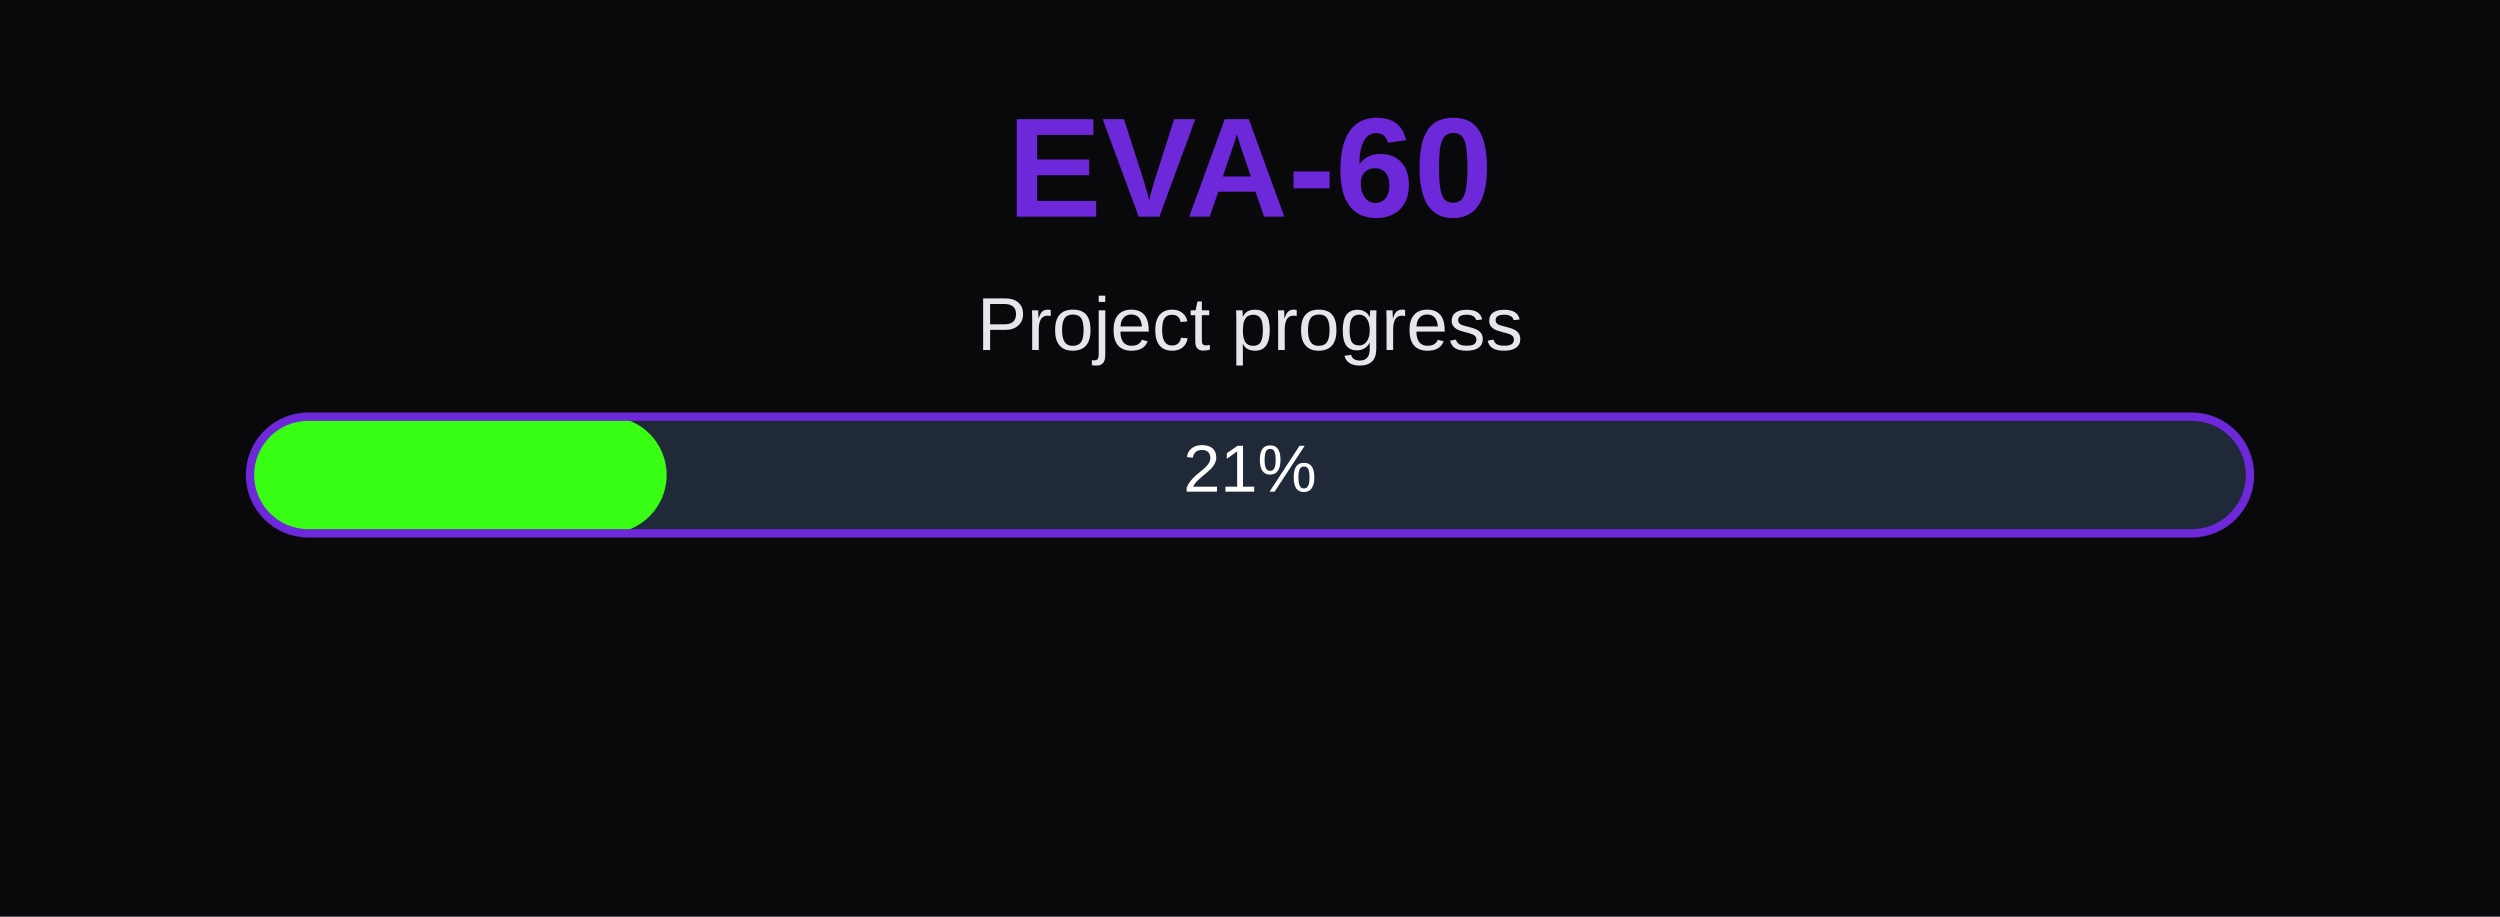
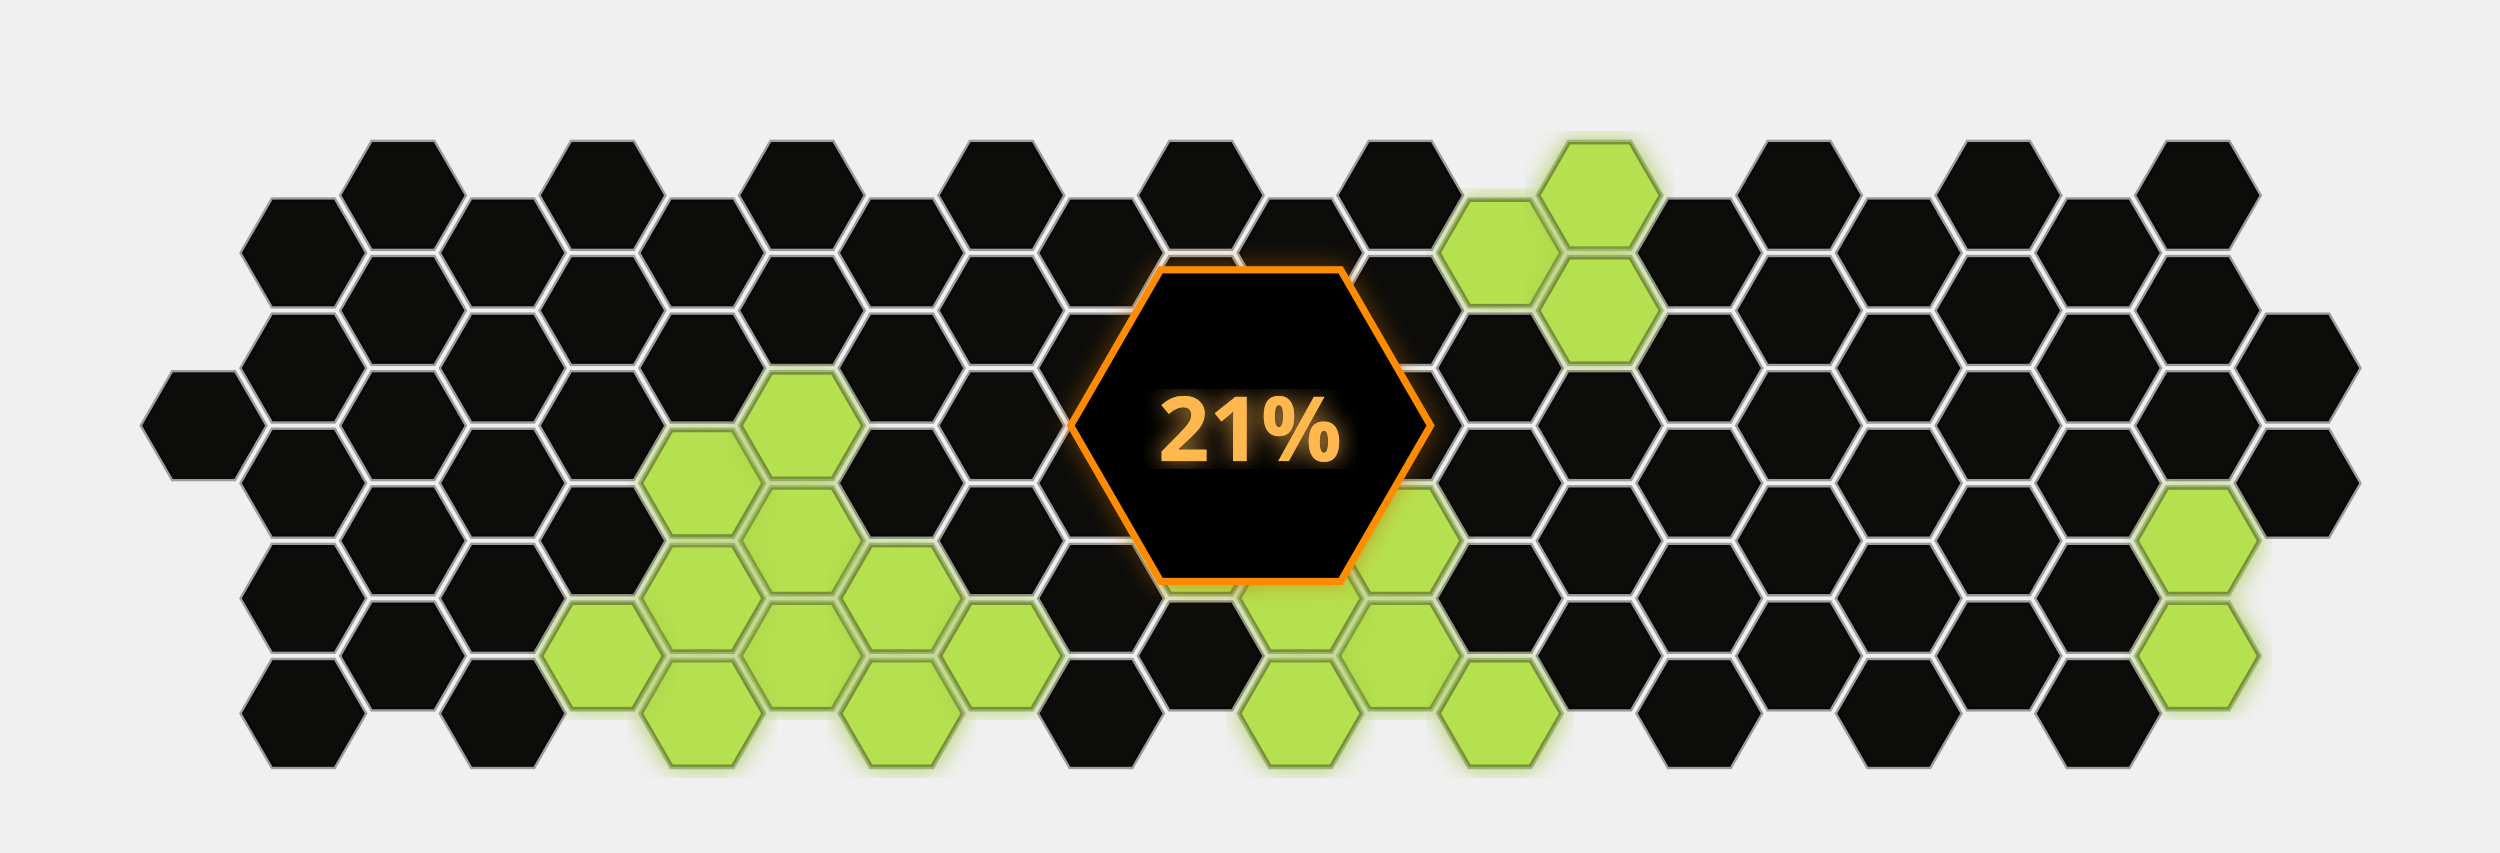
- <svg xmlns="http://www.w3.org/2000/svg" width="600" height="220" viewBox="0 0 600 220">
-   <rect width="600" height="220" fill="#09090B" />
-   <text x="300.0" y="52" text-anchor="middle" font-family="Orbitron, Arial, sans-serif" font-size="34" font-weight="700" fill="#6D28D9">EVA-60</text>
-   <text x="300.0" y="84" text-anchor="middle" font-family="Arial, sans-serif" font-size="18" fill="#E5E7EB">Project progress</text>
-   <rect x="60" y="100" width="480" height="28" rx="14" fill="#1F2937" />
-   <rect x="60" y="100" width="100" height="28" rx="14" fill="#39FF14" />
-   <rect x="60" y="100" width="480" height="28" rx="14" fill="none" stroke="#6D28D9" stroke-width="2" />
-   <text x="300.0" y="118" text-anchor="middle" font-family="Arial, sans-serif" font-size="16" fill="#FFFFFF">21%</text>
+ <svg xmlns="http://www.w3.org/2000/svg" viewBox="0 0 528 180">
+   <style>
+     @font-face {
+       font-family: Orbitron;
+       font-weight: 900;
+       src: url("https://fonts.gstatic.com/s/orbitron/v35/yMJMMIlzdpvBhQQL_SC3X9yhF25-T1nysimBoWgz.woff2") format("woff2");
+     }
+     @keyframes charge {
+       0%, 100% { fill: #0c0c0a; }
+       50%      { fill: #FF8C00; }
+     }
+   </style>
+   <defs>
+     <filter id="g">
+       <feGaussianBlur stdDeviation="2.5" result="blur" />
+       <feMerge>
+         <feMergeNode in="blur" />
+         <feMergeNode in="SourceGraphic" />
+       </feMerge>
+     </filter>
+   </defs>
+   <polygon points="182.36,138.53 175.86,149.79 162.86,149.79 156.36,138.53 162.86,127.27 175.86,127.27" fill="#b5e050" stroke="rgba(0,0,0,0.35)" stroke-width="1" filter="url(#g)" />
+   <polygon points="182.36,114.21 175.86,125.47 162.86,125.47 156.36,114.21 162.86,102.95 175.86,102.95" fill="#b5e050" stroke="rgba(0,0,0,0.35)" stroke-width="1" filter="url(#g)" />
+   <polygon points="203.42,150.69 196.92,161.95 183.92,161.95 177.42,150.69 183.92,139.43 196.92,139.43" fill="#b5e050" stroke="rgba(0,0,0,0.35)" stroke-width="1" filter="url(#g)" />
+   <polygon points="161.30,150.69 154.80,161.95 141.80,161.95 135.30,150.69 141.80,139.43 154.80,139.43" fill="#b5e050" stroke="rgba(0,0,0,0.35)" stroke-width="1" filter="url(#g)" />
+   <polygon points="161.30,126.37 154.80,137.63 141.80,137.63 135.30,126.37 141.80,115.11 154.80,115.11" fill="#b5e050" stroke="rgba(0,0,0,0.35)" stroke-width="1" filter="url(#g)" />
+   <polygon points="308.72,138.53 302.22,149.79 289.22,149.79 282.72,138.53 289.22,127.27 302.22,127.27" fill="#b5e050" stroke="rgba(0,0,0,0.35)" stroke-width="1" filter="url(#g)" />
+   <polygon points="287.66,150.69 281.16,161.95 268.16,161.95 261.66,150.69 268.16,139.43 281.16,139.43" fill="#b5e050" stroke="rgba(0,0,0,0.35)" stroke-width="1" filter="url(#g)" />
+   <polygon points="287.66,126.37 281.16,137.63 268.16,137.63 261.66,126.37 268.16,115.11 281.16,115.11" fill="#b5e050" stroke="rgba(0,0,0,0.35)" stroke-width="1" filter="url(#g)" />
+   <polygon points="161.30,102.05 154.80,113.31 141.80,113.31 135.30,102.05 141.80,90.79 154.80,90.79" fill="#b5e050" stroke="rgba(0,0,0,0.35)" stroke-width="1" filter="url(#g)" />
+   <polygon points="308.72,114.21 302.22,125.47 289.22,125.47 282.72,114.21 289.22,102.95 302.22,102.95" fill="#b5e050" stroke="rgba(0,0,0,0.35)" stroke-width="1" filter="url(#g)" />
+   <polygon points="329.78,53.42 323.28,64.68 310.28,64.68 303.78,53.42 310.28,42.16 323.28,42.16" fill="#b5e050" stroke="rgba(0,0,0,0.35)" stroke-width="1" filter="url(#g)" />
+   <polygon points="350.84,41.26 344.34,52.52 331.34,52.52 324.84,41.26 331.34,30.00 344.34,30.00" fill="#b5e050" stroke="rgba(0,0,0,0.35)" stroke-width="1" filter="url(#g)" />
+   <polygon points="203.42,126.37 196.92,137.63 183.92,137.63 177.42,126.37 183.92,115.11 196.92,115.11" fill="#b5e050" stroke="rgba(0,0,0,0.35)" stroke-width="1" filter="url(#g)" />
+   <polygon points="329.78,150.69 323.28,161.95 310.28,161.95 303.78,150.69 310.28,139.43 323.28,139.43" fill="#b5e050" stroke="rgba(0,0,0,0.35)" stroke-width="1" filter="url(#g)" />
+   <polygon points="182.36,89.89 175.86,101.15 162.86,101.15 156.36,89.89 162.86,78.64 175.86,78.64" fill="#b5e050" stroke="rgba(0,0,0,0.35)" stroke-width="1" filter="url(#g)" />
+   <polygon points="266.60,114.21 260.10,125.47 247.10,125.47 240.60,114.21 247.10,102.95 260.10,102.95" fill="#b5e050" stroke="rgba(0,0,0,0.35)" stroke-width="1" filter="url(#g)" />
+   <polygon points="477.20,138.53 470.70,149.79 457.70,149.79 451.20,138.53 457.70,127.27 470.70,127.27" fill="#b5e050" stroke="rgba(0,0,0,0.35)" stroke-width="1" filter="url(#g)" />
+   <polygon points="350.84,65.58 344.34,76.83 331.34,76.83 324.84,65.58 331.34,54.32 344.34,54.32" fill="#b5e050" stroke="rgba(0,0,0,0.35)" stroke-width="1" filter="url(#g)" />
+   <polygon points="477.20,114.21 470.70,125.47 457.70,125.47 451.20,114.21 457.70,102.95 470.70,102.95" fill="#b5e050" stroke="rgba(0,0,0,0.35)" stroke-width="1" filter="url(#g)" />
+   <polygon points="140.24,138.53 133.74,149.79 120.74,149.79 114.24,138.53 120.74,127.27 133.74,127.27" fill="#b5e050" stroke="rgba(0,0,0,0.35)" stroke-width="1" filter="url(#g)" />
+   <polygon points="224.48,138.53 217.98,149.79 204.98,149.79 198.48,138.53 204.98,127.27 217.98,127.27" fill="#b5e050" stroke="rgba(0,0,0,0.35)" stroke-width="1" filter="url(#g)" />
+   <polygon points="498.26,102.05 491.76,113.31 478.76,113.31 472.26,102.05 478.76,90.79 491.76,90.79" fill="#0c0c0a" stroke="rgba(0,0,0,0.35)" stroke-width="1" style="animation: charge 5.0s ease-in-out infinite; animation-delay: 0.000s;" />
+   <polygon points="266.60,138.53 260.10,149.79 247.10,149.79 240.60,138.53 247.10,127.27 260.10,127.27" fill="#0c0c0a" stroke="rgba(0,0,0,0.35)" stroke-width="1" style="animation: charge 5.0s ease-in-out infinite; animation-delay: 0.333s;" />
+   <polygon points="477.20,89.89 470.70,101.15 457.70,101.15 451.20,89.89 457.70,78.64 470.70,78.64" fill="#0c0c0a" stroke="rgba(0,0,0,0.35)" stroke-width="1" style="animation: charge 5.0s ease-in-out infinite; animation-delay: 0.667s;" />
+   <polygon points="329.78,77.74 323.28,88.99 310.28,88.99 303.78,77.74 310.28,66.48 323.28,66.48" fill="#0c0c0a" stroke="rgba(0,0,0,0.35)" stroke-width="1" style="animation: charge 5.0s ease-in-out infinite; animation-delay: 1.000s;" />
+   <polygon points="77.06,150.69 70.56,161.95 57.56,161.95 51.06,150.69 57.56,139.43 70.56,139.43" fill="#0c0c0a" stroke="rgba(0,0,0,0.35)" stroke-width="1" style="animation: charge 5.0s ease-in-out infinite; animation-delay: 1.333s;" />
+   <polygon points="140.24,114.21 133.74,125.47 120.74,125.47 114.24,114.21 120.74,102.95 133.74,102.95" fill="#0c0c0a" stroke="rgba(0,0,0,0.35)" stroke-width="1" style="animation: charge 5.0s ease-in-out infinite; animation-delay: 1.667s;" />
+   <polygon points="161.30,77.74 154.80,88.99 141.80,88.99 135.30,77.74 141.80,66.48 154.80,66.48" fill="#0c0c0a" stroke="rgba(0,0,0,0.35)" stroke-width="1" style="animation: charge 5.0s ease-in-out infinite; animation-delay: 2.000s;" />
+   <polygon points="308.72,89.89 302.22,101.15 289.22,101.15 282.72,89.89 289.22,78.64 302.22,78.64" fill="#0c0c0a" stroke="rgba(0,0,0,0.35)" stroke-width="1" style="animation: charge 5.0s ease-in-out infinite; animation-delay: 2.333s;" />
+   <polygon points="329.78,126.37 323.28,137.63 310.28,137.63 303.78,126.37 310.28,115.11 323.28,115.11" fill="#0c0c0a" stroke="rgba(0,0,0,0.35)" stroke-width="1" style="animation: charge 5.0s ease-in-out infinite; animation-delay: 2.667s;" />
+   <polygon points="266.60,65.58 260.10,76.83 247.10,76.83 240.60,65.58 247.10,54.32 260.10,54.32" fill="#0c0c0a" stroke="rgba(0,0,0,0.35)" stroke-width="1" style="animation: charge 5.0s ease-in-out infinite; animation-delay: 3.000s;" />
+   <polygon points="477.20,65.58 470.70,76.83 457.70,76.83 451.20,65.58 457.70,54.32 470.70,54.32" fill="#0c0c0a" stroke="rgba(0,0,0,0.35)" stroke-width="1" style="animation: charge 5.0s ease-in-out infinite; animation-delay: 3.333s;" />
+   <polygon points="308.72,41.26 302.22,52.52 289.22,52.52 282.72,41.26 289.22,30.00 302.22,30.00" fill="#0c0c0a" stroke="rgba(0,0,0,0.35)" stroke-width="1" style="animation: charge 5.0s ease-in-out infinite; animation-delay: 3.667s;" />
+   <polygon points="140.24,89.89 133.74,101.15 120.74,101.15 114.24,89.89 120.74,78.64 133.74,78.64" fill="#0c0c0a" stroke="rgba(0,0,0,0.35)" stroke-width="1" style="animation: charge 5.0s ease-in-out infinite; animation-delay: 4.000s;" />
+   <polygon points="350.84,89.89 344.34,101.15 331.34,101.15 324.84,89.89 331.34,78.64 344.34,78.64" fill="#0c0c0a" stroke="rgba(0,0,0,0.35)" stroke-width="1" style="animation: charge 5.0s ease-in-out infinite; animation-delay: 4.333s;" />
+   <polygon points="329.78,102.05 323.28,113.31 310.28,113.31 303.78,102.05 310.28,90.79 323.28,90.79" fill="#0c0c0a" stroke="rgba(0,0,0,0.35)" stroke-width="1" style="animation: charge 5.0s ease-in-out infinite; animation-delay: 4.667s;" />
+   <polygon points="245.54,77.74 239.04,88.99 226.04,88.99 219.54,77.74 226.04,66.48 239.04,66.48" fill="#0c0c0a" stroke="rgba(0,0,0,0.35)" stroke-width="1" />
+   <polygon points="371.90,102.05 365.40,113.31 352.40,113.31 345.90,102.05 352.40,90.79 365.40,90.79" fill="#0c0c0a" stroke="rgba(0,0,0,0.35)" stroke-width="1" />
+   <polygon points="140.24,65.58 133.74,76.83 120.74,76.83 114.24,65.58 120.74,54.32 133.74,54.32" fill="#0c0c0a" stroke="rgba(0,0,0,0.35)" stroke-width="1" />
+   <polygon points="245.54,102.05 239.04,113.31 226.04,113.31 219.54,102.05 226.04,90.79 239.04,90.79" fill="#0c0c0a" stroke="rgba(0,0,0,0.35)" stroke-width="1" />
+   <polygon points="414.02,150.69 407.52,161.95 394.52,161.95 388.02,150.69 394.52,139.43 407.52,139.43" fill="#0c0c0a" stroke="rgba(0,0,0,0.35)" stroke-width="1" />
+   <polygon points="308.72,65.58 302.22,76.83 289.22,76.83 282.72,65.58 289.22,54.32 302.22,54.32" fill="#0c0c0a" stroke="rgba(0,0,0,0.35)" stroke-width="1" />
+   <polygon points="371.90,77.74 365.40,88.99 352.40,88.99 345.90,77.74 352.40,66.48 365.40,66.48" fill="#0c0c0a" stroke="rgba(0,0,0,0.35)" stroke-width="1" />
+   <polygon points="98.12,138.53 91.62,149.79 78.62,149.79 72.12,138.53 78.62,127.27 91.62,127.27" fill="#0c0c0a" stroke="rgba(0,0,0,0.35)" stroke-width="1" />
+   <polygon points="245.54,53.42 239.04,64.68 226.04,64.68 219.54,53.42 226.04,42.16 239.04,42.16" fill="#0c0c0a" stroke="rgba(0,0,0,0.35)" stroke-width="1" />
+   <polygon points="456.14,53.42 449.64,64.68 436.64,64.68 430.14,53.42 436.64,42.16 449.64,42.16" fill="#0c0c0a" stroke="rgba(0,0,0,0.35)" stroke-width="1" />
+   <polygon points="456.14,150.69 449.64,161.95 436.64,161.95 430.14,150.69 436.64,139.43 449.64,139.43" fill="#0c0c0a" stroke="rgba(0,0,0,0.35)" stroke-width="1" />
+   <polygon points="477.20,41.26 470.70,52.52 457.70,52.52 451.20,41.26 457.70,30.00 470.70,30.00" fill="#0c0c0a" stroke="rgba(0,0,0,0.35)" stroke-width="1" />
+   <polygon points="245.54,126.37 239.04,137.63 226.04,137.63 219.54,126.37 226.04,115.11 239.04,115.11" fill="#0c0c0a" stroke="rgba(0,0,0,0.35)" stroke-width="1" />
+   <polygon points="245.54,150.69 239.04,161.95 226.04,161.95 219.54,150.69 226.04,139.43 239.04,139.43" fill="#0c0c0a" stroke="rgba(0,0,0,0.35)" stroke-width="1" />
+   <polygon points="350.84,138.53 344.34,149.79 331.34,149.79 324.84,138.53 331.34,127.27 344.34,127.27" fill="#0c0c0a" stroke="rgba(0,0,0,0.35)" stroke-width="1" />
+   <polygon points="350.84,114.21 344.34,125.47 331.34,125.47 324.84,114.21 331.34,102.95 344.34,102.95" fill="#0c0c0a" stroke="rgba(0,0,0,0.35)" stroke-width="1" />
+   <polygon points="371.90,126.37 365.40,137.63 352.40,137.63 345.90,126.37 352.40,115.11 365.40,115.11" fill="#0c0c0a" stroke="rgba(0,0,0,0.35)" stroke-width="1" />
+   <polygon points="224.48,114.21 217.98,125.47 204.98,125.47 198.48,114.21 204.98,102.95 217.98,102.95" fill="#0c0c0a" stroke="rgba(0,0,0,0.35)" stroke-width="1" />
+   <polygon points="203.42,102.05 196.92,113.31 183.92,113.31 177.42,102.05 183.92,90.79 196.92,90.79" fill="#0c0c0a" stroke="rgba(0,0,0,0.35)" stroke-width="1" />
+   <polygon points="392.96,138.53 386.46,149.79 373.46,149.79 366.96,138.53 373.46,127.27 386.46,127.27" fill="#0c0c0a" stroke="rgba(0,0,0,0.35)" stroke-width="1" />
+   <polygon points="435.08,138.53 428.58,149.79 415.58,149.79 409.08,138.53 415.58,127.27 428.58,127.27" fill="#0c0c0a" stroke="rgba(0,0,0,0.35)" stroke-width="1" />
+   <polygon points="119.18,150.69 112.68,161.95 99.68,161.95 93.18,150.69 99.68,139.43 112.68,139.43" fill="#0c0c0a" stroke="rgba(0,0,0,0.35)" stroke-width="1" />
+   <polygon points="224.48,41.26 217.98,52.52 204.98,52.52 198.48,41.26 204.98,30.00 217.98,30.00" fill="#0c0c0a" stroke="rgba(0,0,0,0.35)" stroke-width="1" />
+   <polygon points="371.90,53.42 365.40,64.68 352.40,64.68 345.90,53.42 352.40,42.16 365.40,42.16" fill="#0c0c0a" stroke="rgba(0,0,0,0.35)" stroke-width="1" />
+   <polygon points="182.36,65.58 175.86,76.83 162.86,76.83 156.36,65.58 162.86,54.32 175.86,54.32" fill="#0c0c0a" stroke="rgba(0,0,0,0.35)" stroke-width="1" />
+   <polygon points="140.24,41.26 133.74,52.52 120.74,52.52 114.24,41.26 120.74,30.00 133.74,30.00" fill="#0c0c0a" stroke="rgba(0,0,0,0.35)" stroke-width="1" />
+   <polygon points="392.96,114.21 386.46,125.47 373.46,125.47 366.96,114.21 373.46,102.95 386.46,102.95" fill="#0c0c0a" stroke="rgba(0,0,0,0.35)" stroke-width="1" />
+   <polygon points="56.00,89.89 49.50,101.15 36.50,101.15 30.00,89.89 36.50,78.64 49.50,78.64" fill="#0c0c0a" stroke="rgba(0,0,0,0.35)" stroke-width="1" />
+   <polygon points="266.60,41.26 260.10,52.52 247.10,52.52 240.60,41.26 247.10,30.00 260.10,30.00" fill="#0c0c0a" stroke="rgba(0,0,0,0.35)" stroke-width="1" />
+   <polygon points="498.26,77.74 491.76,88.99 478.76,88.99 472.26,77.74 478.76,66.48 491.76,66.48" fill="#0c0c0a" stroke="rgba(0,0,0,0.35)" stroke-width="1" />
+   <polygon points="287.66,53.42 281.16,64.68 268.16,64.68 261.66,53.42 268.16,42.16 281.16,42.16" fill="#0c0c0a" stroke="rgba(0,0,0,0.35)" stroke-width="1" />
+   <polygon points="371.90,150.69 365.40,161.95 352.40,161.95 345.90,150.69 352.40,139.43 365.40,139.43" fill="#0c0c0a" stroke="rgba(0,0,0,0.35)" stroke-width="1" />
+   <polygon points="161.30,53.42 154.80,64.68 141.80,64.68 135.30,53.42 141.80,42.16 154.80,42.16" fill="#0c0c0a" stroke="rgba(0,0,0,0.35)" stroke-width="1" />
+   <polygon points="456.14,77.74 449.64,88.99 436.64,88.99 430.14,77.74 436.64,66.48 449.64,66.48" fill="#0c0c0a" stroke="rgba(0,0,0,0.35)" stroke-width="1" />
+   <polygon points="77.06,126.37 70.56,137.63 57.56,137.63 51.06,126.37 57.56,115.11 70.56,115.11" fill="#0c0c0a" stroke="rgba(0,0,0,0.35)" stroke-width="1" />
+   <polygon points="224.48,65.58 217.98,76.83 204.98,76.83 198.48,65.58 204.98,54.32 217.98,54.32" fill="#0c0c0a" stroke="rgba(0,0,0,0.35)" stroke-width="1" />
+   <polygon points="224.48,89.89 217.98,101.15 204.98,101.15 198.48,89.89 204.98,78.64 217.98,78.64" fill="#0c0c0a" stroke="rgba(0,0,0,0.35)" stroke-width="1" />
+   <polygon points="456.14,126.37 449.64,137.63 436.64,137.63 430.14,126.37 436.64,115.11 449.64,115.11" fill="#0c0c0a" stroke="rgba(0,0,0,0.35)" stroke-width="1" />
+   <polygon points="203.42,53.42 196.92,64.68 183.92,64.68 177.42,53.42 183.92,42.16 196.92,42.16" fill="#0c0c0a" stroke="rgba(0,0,0,0.35)" stroke-width="1" />
+   <polygon points="456.14,102.05 449.64,113.31 436.64,113.31 430.14,102.05 436.64,90.79 449.64,90.79" fill="#0c0c0a" stroke="rgba(0,0,0,0.35)" stroke-width="1" />
+   <polygon points="203.42,77.74 196.92,88.99 183.92,88.99 177.42,77.74 183.92,66.48 196.92,66.48" fill="#0c0c0a" stroke="rgba(0,0,0,0.35)" stroke-width="1" />
+   <polygon points="392.96,89.89 386.46,101.15 373.46,101.15 366.96,89.89 373.46,78.64 386.46,78.64" fill="#0c0c0a" stroke="rgba(0,0,0,0.35)" stroke-width="1" />
+   <polygon points="182.36,41.26 175.86,52.52 162.86,52.52 156.36,41.26 162.86,30.00 175.86,30.00" fill="#0c0c0a" stroke="rgba(0,0,0,0.35)" stroke-width="1" />
+   <polygon points="414.02,126.37 407.52,137.63 394.52,137.63 388.02,126.37 394.52,115.11 407.52,115.11" fill="#0c0c0a" stroke="rgba(0,0,0,0.35)" stroke-width="1" />
+   <polygon points="119.18,53.42 112.68,64.68 99.68,64.68 93.18,53.42 99.68,42.16 112.68,42.16" fill="#0c0c0a" stroke="rgba(0,0,0,0.35)" stroke-width="1" />
+   <polygon points="119.18,126.37 112.68,137.63 99.68,137.63 93.18,126.37 99.68,115.11 112.68,115.11" fill="#0c0c0a" stroke="rgba(0,0,0,0.35)" stroke-width="1" />
+   <polygon points="435.08,41.26 428.58,52.52 415.58,52.52 409.08,41.26 415.58,30.00 428.58,30.00" fill="#0c0c0a" stroke="rgba(0,0,0,0.35)" stroke-width="1" />
+   <polygon points="435.08,114.21 428.58,125.47 415.58,125.47 409.08,114.21 415.58,102.95 428.58,102.95" fill="#0c0c0a" stroke="rgba(0,0,0,0.35)" stroke-width="1" />
+   <polygon points="98.12,114.21 91.62,125.47 78.62,125.47 72.12,114.21 78.62,102.95 91.62,102.95" fill="#0c0c0a" stroke="rgba(0,0,0,0.35)" stroke-width="1" />
+   <polygon points="119.18,77.74 112.68,88.99 99.68,88.99 93.18,77.74 99.68,66.48 112.68,66.48" fill="#0c0c0a" stroke="rgba(0,0,0,0.35)" stroke-width="1" />
+   <polygon points="119.18,102.05 112.68,113.31 99.68,113.31 93.18,102.05 99.68,90.79 112.68,90.79" fill="#0c0c0a" stroke="rgba(0,0,0,0.35)" stroke-width="1" />
+   <polygon points="392.96,65.58 386.46,76.83 373.46,76.83 366.96,65.58 373.46,54.32 386.46,54.32" fill="#0c0c0a" stroke="rgba(0,0,0,0.35)" stroke-width="1" />
+   <polygon points="77.06,102.05 70.56,113.31 57.56,113.31 51.06,102.05 57.56,90.79 70.56,90.79" fill="#0c0c0a" stroke="rgba(0,0,0,0.35)" stroke-width="1" />
+   <polygon points="392.96,41.26 386.46,52.52 373.46,52.52 366.96,41.26 373.46,30.00 386.46,30.00" fill="#0c0c0a" stroke="rgba(0,0,0,0.35)" stroke-width="1" />
+   <polygon points="414.02,102.05 407.52,113.31 394.52,113.31 388.02,102.05 394.52,90.79 407.52,90.79" fill="#0c0c0a" stroke="rgba(0,0,0,0.35)" stroke-width="1" />
+   <polygon points="435.08,65.58 428.58,76.83 415.58,76.83 409.08,65.58 415.58,54.32 428.58,54.32" fill="#0c0c0a" stroke="rgba(0,0,0,0.35)" stroke-width="1" />
+   <polygon points="435.08,89.89 428.58,101.15 415.58,101.15 409.08,89.89 415.58,78.64 428.58,78.64" fill="#0c0c0a" stroke="rgba(0,0,0,0.35)" stroke-width="1" />
+   <polygon points="414.02,53.42 407.52,64.68 394.52,64.68 388.02,53.42 394.52,42.16 407.52,42.16" fill="#0c0c0a" stroke="rgba(0,0,0,0.35)" stroke-width="1" />
+   <polygon points="98.12,41.26 91.62,52.52 78.62,52.52 72.12,41.26 78.62,30.00 91.62,30.00" fill="#0c0c0a" stroke="rgba(0,0,0,0.35)" stroke-width="1" />
+   <polygon points="98.12,89.89 91.62,101.15 78.62,101.15 72.12,89.89 78.62,78.64 91.62,78.64" fill="#0c0c0a" stroke="rgba(0,0,0,0.35)" stroke-width="1" />
+   <polygon points="414.02,77.74 407.52,88.99 394.52,88.99 388.02,77.74 394.52,66.48 407.52,66.48" fill="#0c0c0a" stroke="rgba(0,0,0,0.35)" stroke-width="1" />
+   <polygon points="77.06,77.74 70.56,88.99 57.56,88.99 51.06,77.74 57.56,66.48 70.56,66.48" fill="#0c0c0a" stroke="rgba(0,0,0,0.35)" stroke-width="1" />
+   <polygon points="77.06,53.42 70.56,64.68 57.56,64.68 51.06,53.42 57.56,42.16 70.56,42.16" fill="#0c0c0a" stroke="rgba(0,0,0,0.35)" stroke-width="1" />
+   <polygon points="98.12,65.58 91.62,76.83 78.62,76.83 72.12,65.58 78.62,54.32 91.62,54.32" fill="#0c0c0a" stroke="rgba(0,0,0,0.35)" stroke-width="1" />
+   <polygon points="302.13,89.89 283.13,122.80 245.13,122.80 226.13,89.89 245.13,56.99 283.13,56.99" fill="#000000" stroke="#FF8C00" stroke-width="1.5" />
+   <polygon points="302.13,89.89 283.13,122.80 245.13,122.80 226.13,89.89 245.13,56.99 283.13,56.99" fill="#000000" stroke="#FF8C00" stroke-width="1.5" filter="url(#g)" opacity="0.5" />
+   <text x="264" y="90" text-anchor="middle" dominant-baseline="central" fill="#ffb84d" font-size="19" font-family="'Orbitron','Arial Black',sans-serif" font-weight="900" filter="url(#g)" opacity="0.8">21%</text>
+   <text x="264" y="90" text-anchor="middle" dominant-baseline="central" fill="#ffb84d" font-size="19" font-family="'Orbitron','Arial Black',sans-serif" font-weight="900">21%</text>
</svg>
